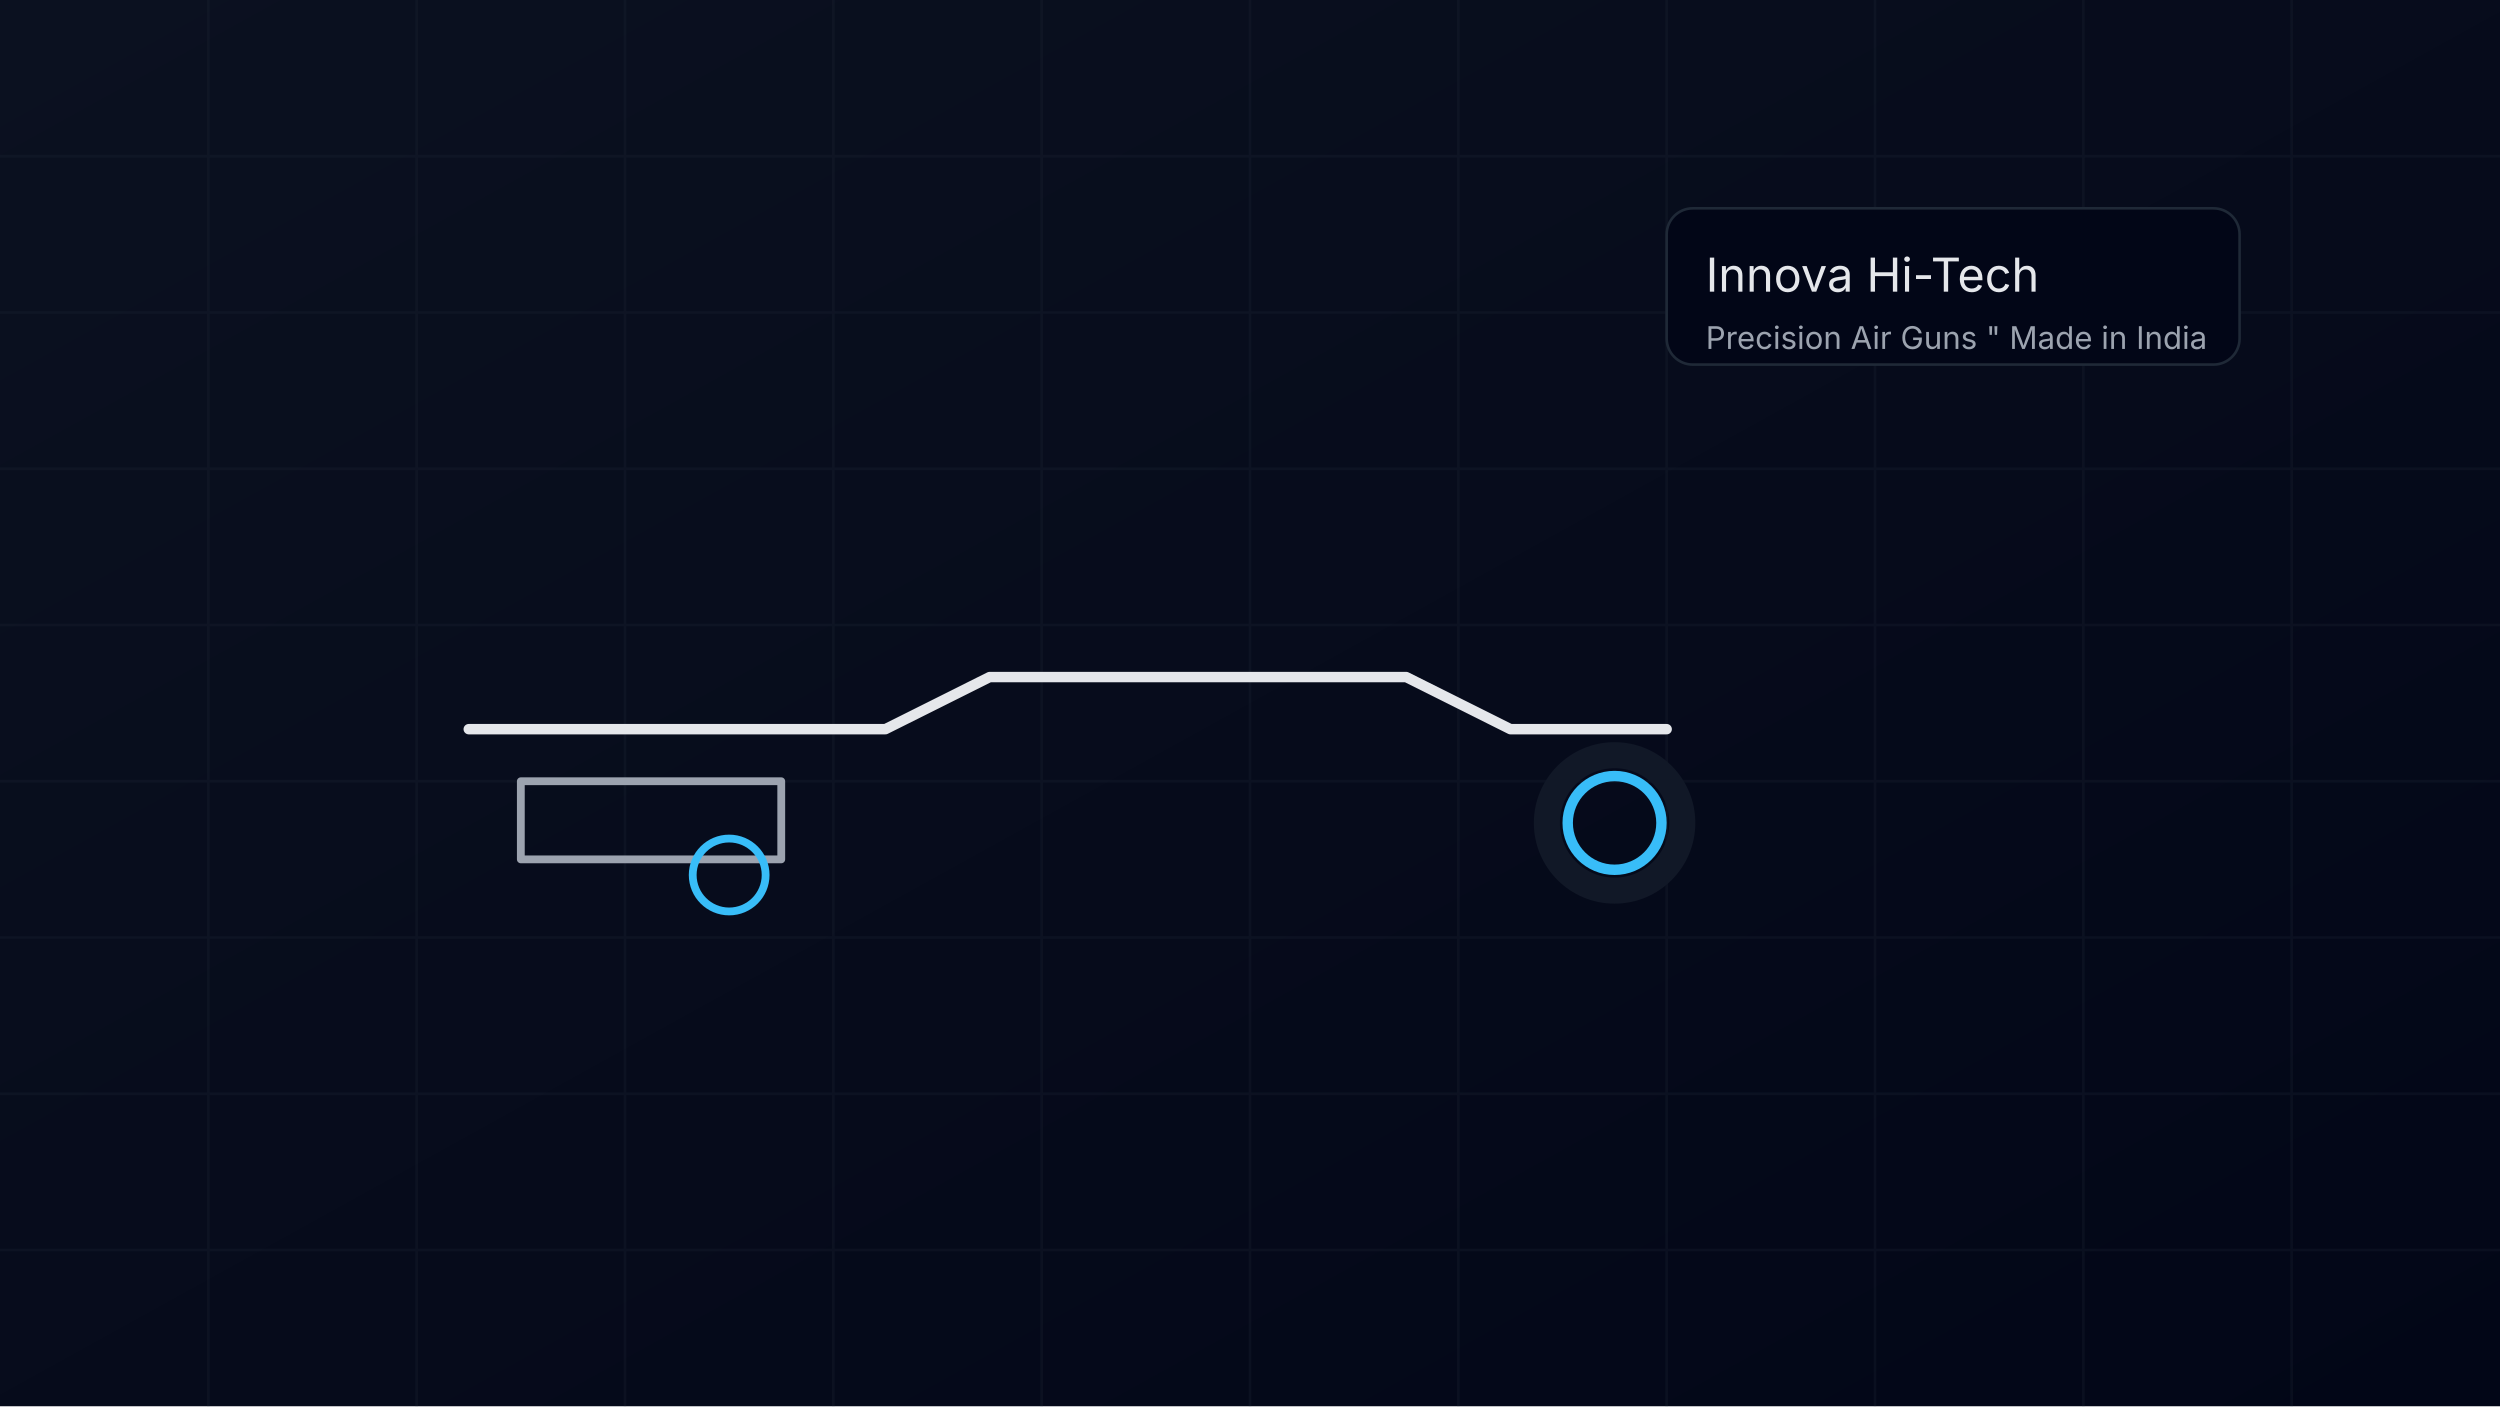
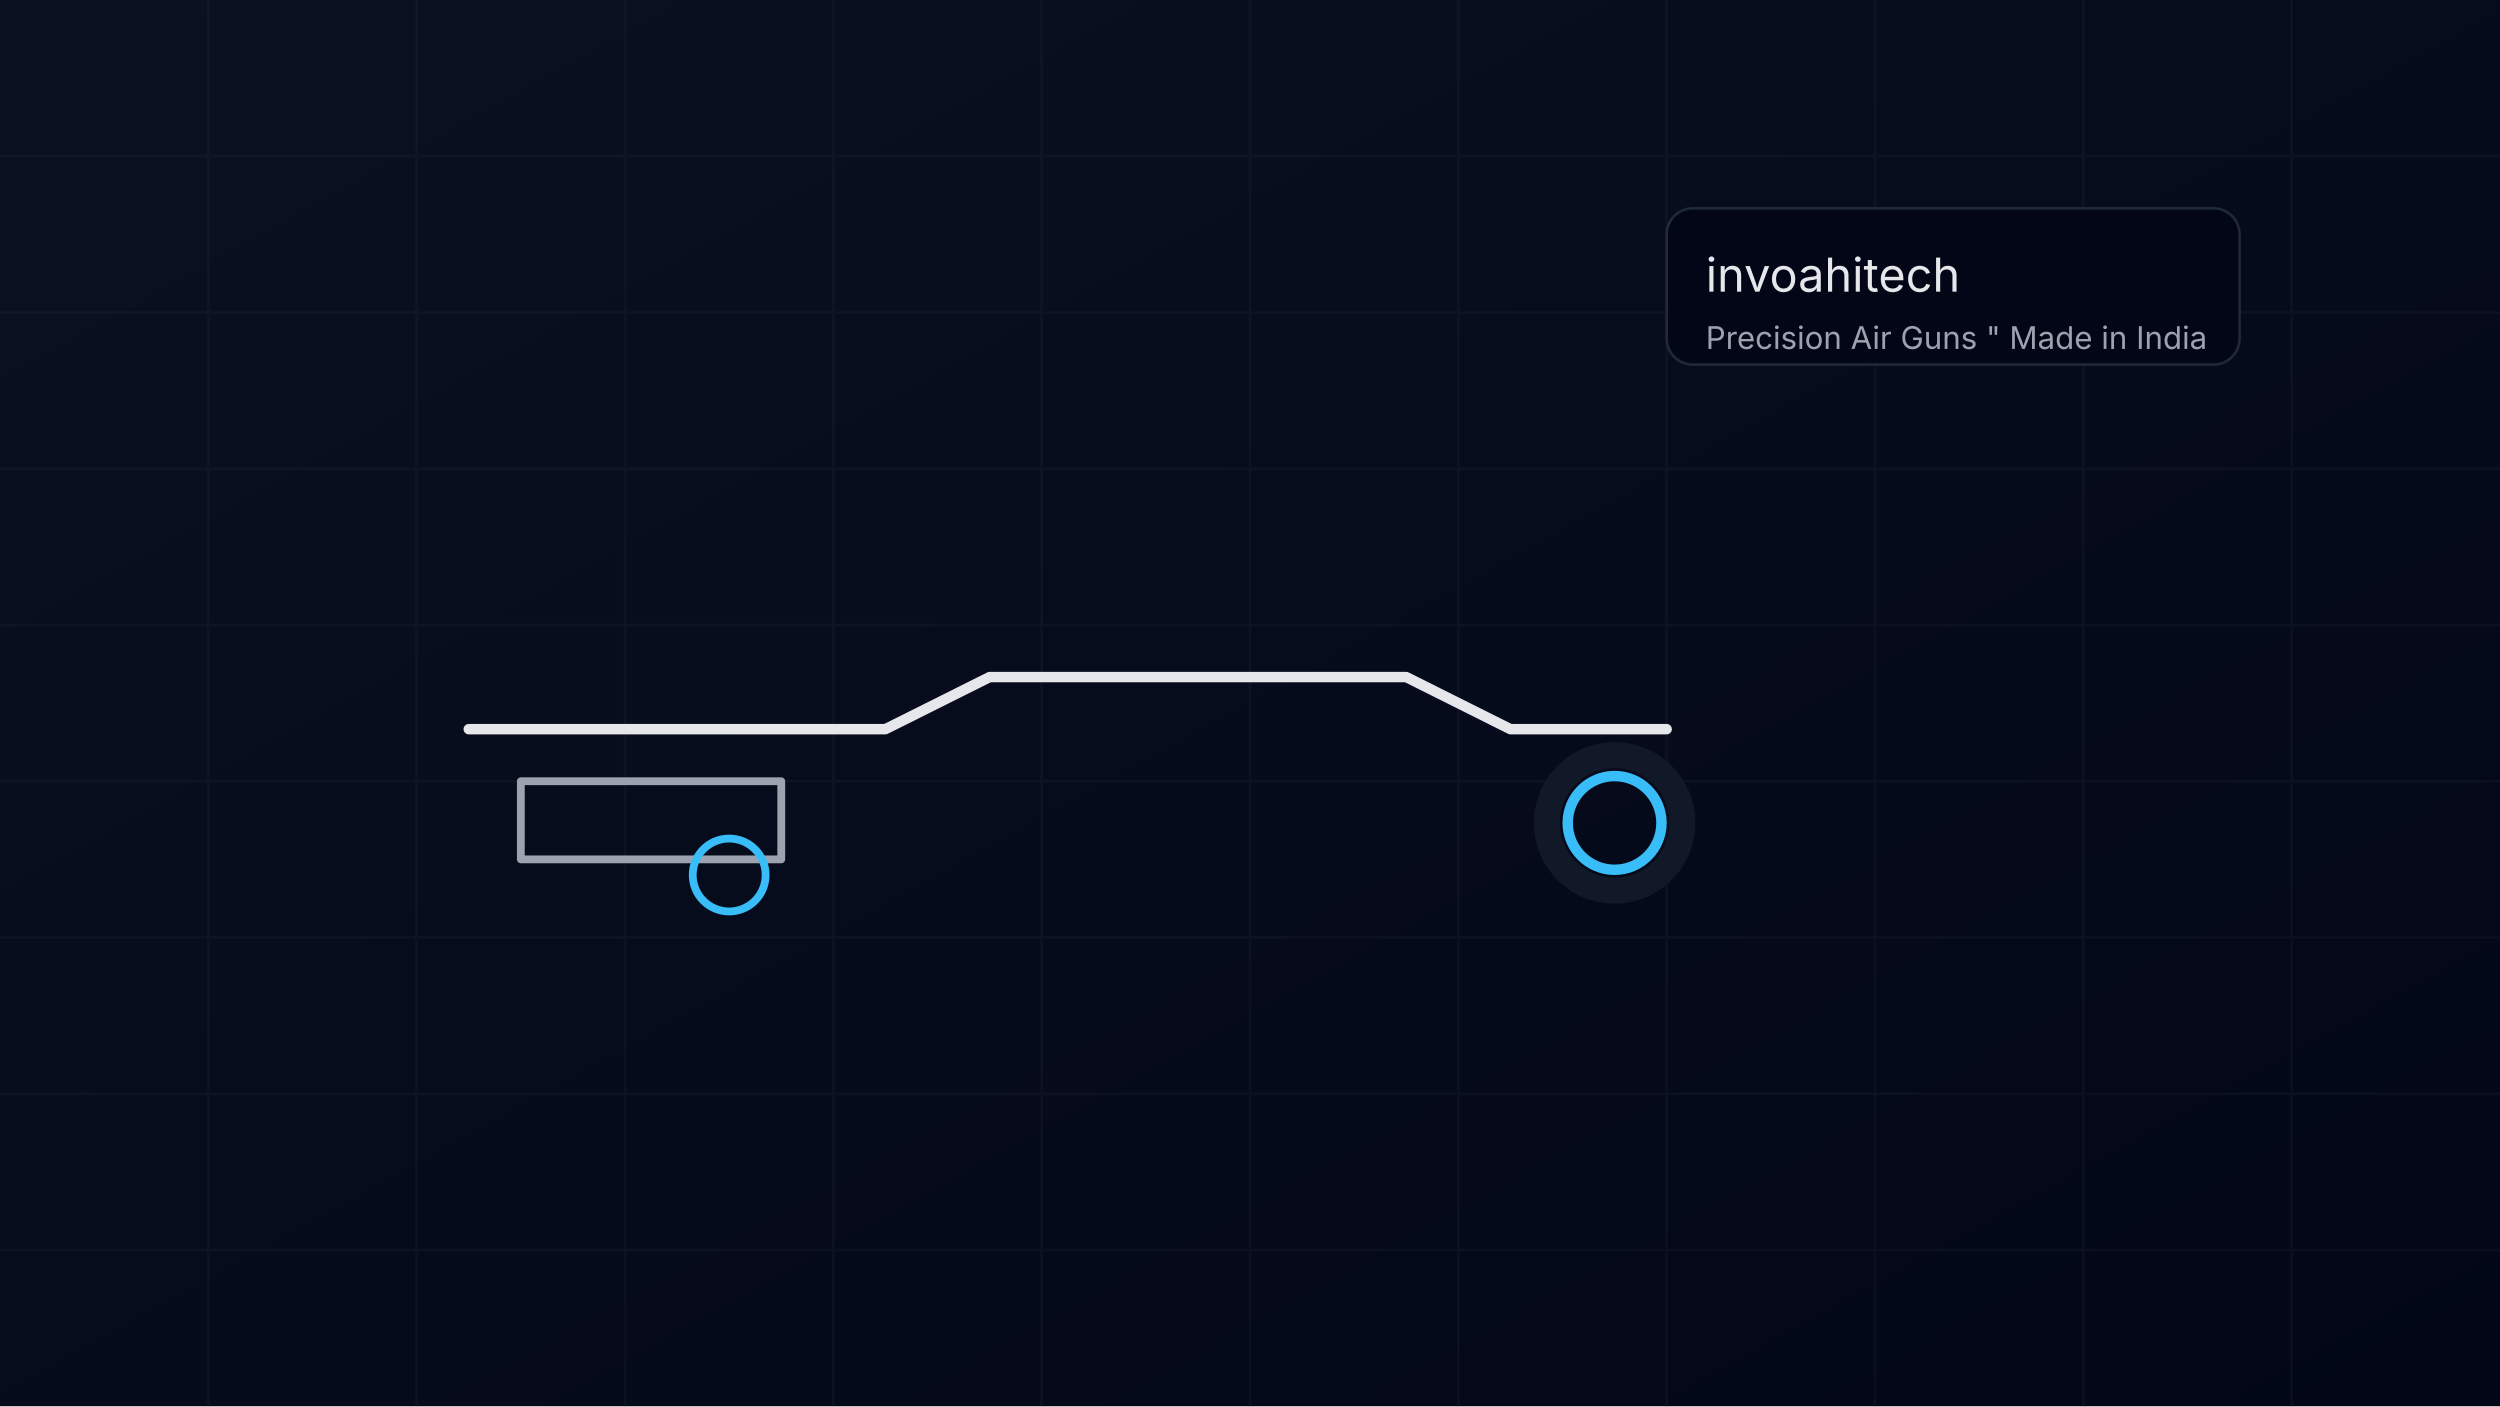
<svg xmlns="http://www.w3.org/2000/svg" width="960" height="540" viewBox="0 0 960 540" role="img" aria-labelledby="title desc">
  <defs>
    <linearGradient id="bg" x1="0" y1="0" x2="1" y2="1">
      <stop offset="0" stop-color="#0b1120" />
      <stop offset="1" stop-color="#020617" />
    </linearGradient>
    <linearGradient id="accent" x1="0" y1="0" x2="1" y2="0">
      <stop offset="0" stop-color="#38bdf8" />
      <stop offset="1" stop-color="#0ea5e9" />
    </linearGradient>
  </defs>
  <rect width="960" height="540" fill="url(#bg)" />
  <g opacity="0.25" stroke="#1f2937" stroke-width="1">
    <path d="M0 60H960M0 120H960M0 180H960M0 240H960M0 300H960M0 360H960M0 420H960M0 480H960" />
    <path d="M80 0V540M160 0V540M240 0V540M320 0V540M400 0V540M480 0V540M560 0V540M640 0V540M720 0V540M800 0V540M880 0V540" />
  </g>
  <g transform="translate(120 220)" fill="none" stroke-linecap="round" stroke-linejoin="round">
    <path d="M40 40H520" stroke="url(#accent)" stroke-width="8" />
    <path d="M60 60H220L260 40H420L460 60H520" stroke="#e5e7eb" stroke-width="4" />
    <path d="M80 80H180V110H80Z" stroke="#9ca3af" stroke-width="3" />
    <circle cx="160" cy="116" r="14" stroke="#38bdf8" stroke-width="3" />
    <circle cx="500" cy="96" r="26" stroke="#111827" stroke-width="10" />
    <circle cx="500" cy="96" r="18" stroke="#38bdf8" stroke-width="4" />
  </g>
  <rect x="640" y="80" width="220" height="60" rx="10" fill="#020617" stroke="#1f2937" />
  <text x="655" y="112" fill="#e5e7eb" font-family="system-ui, -apple-system, BlinkMacSystemFont, 'Segoe UI', sans-serif" font-size="18">
-     Innova Hi-Tech
+     invoahitech
  </text>
  <text x="655" y="134" fill="#9ca3af" font-family="system-ui, -apple-system, BlinkMacSystemFont, 'Segoe UI', sans-serif" font-size="12">
    Precision Air Guns " Made in India
  </text>
</svg>
